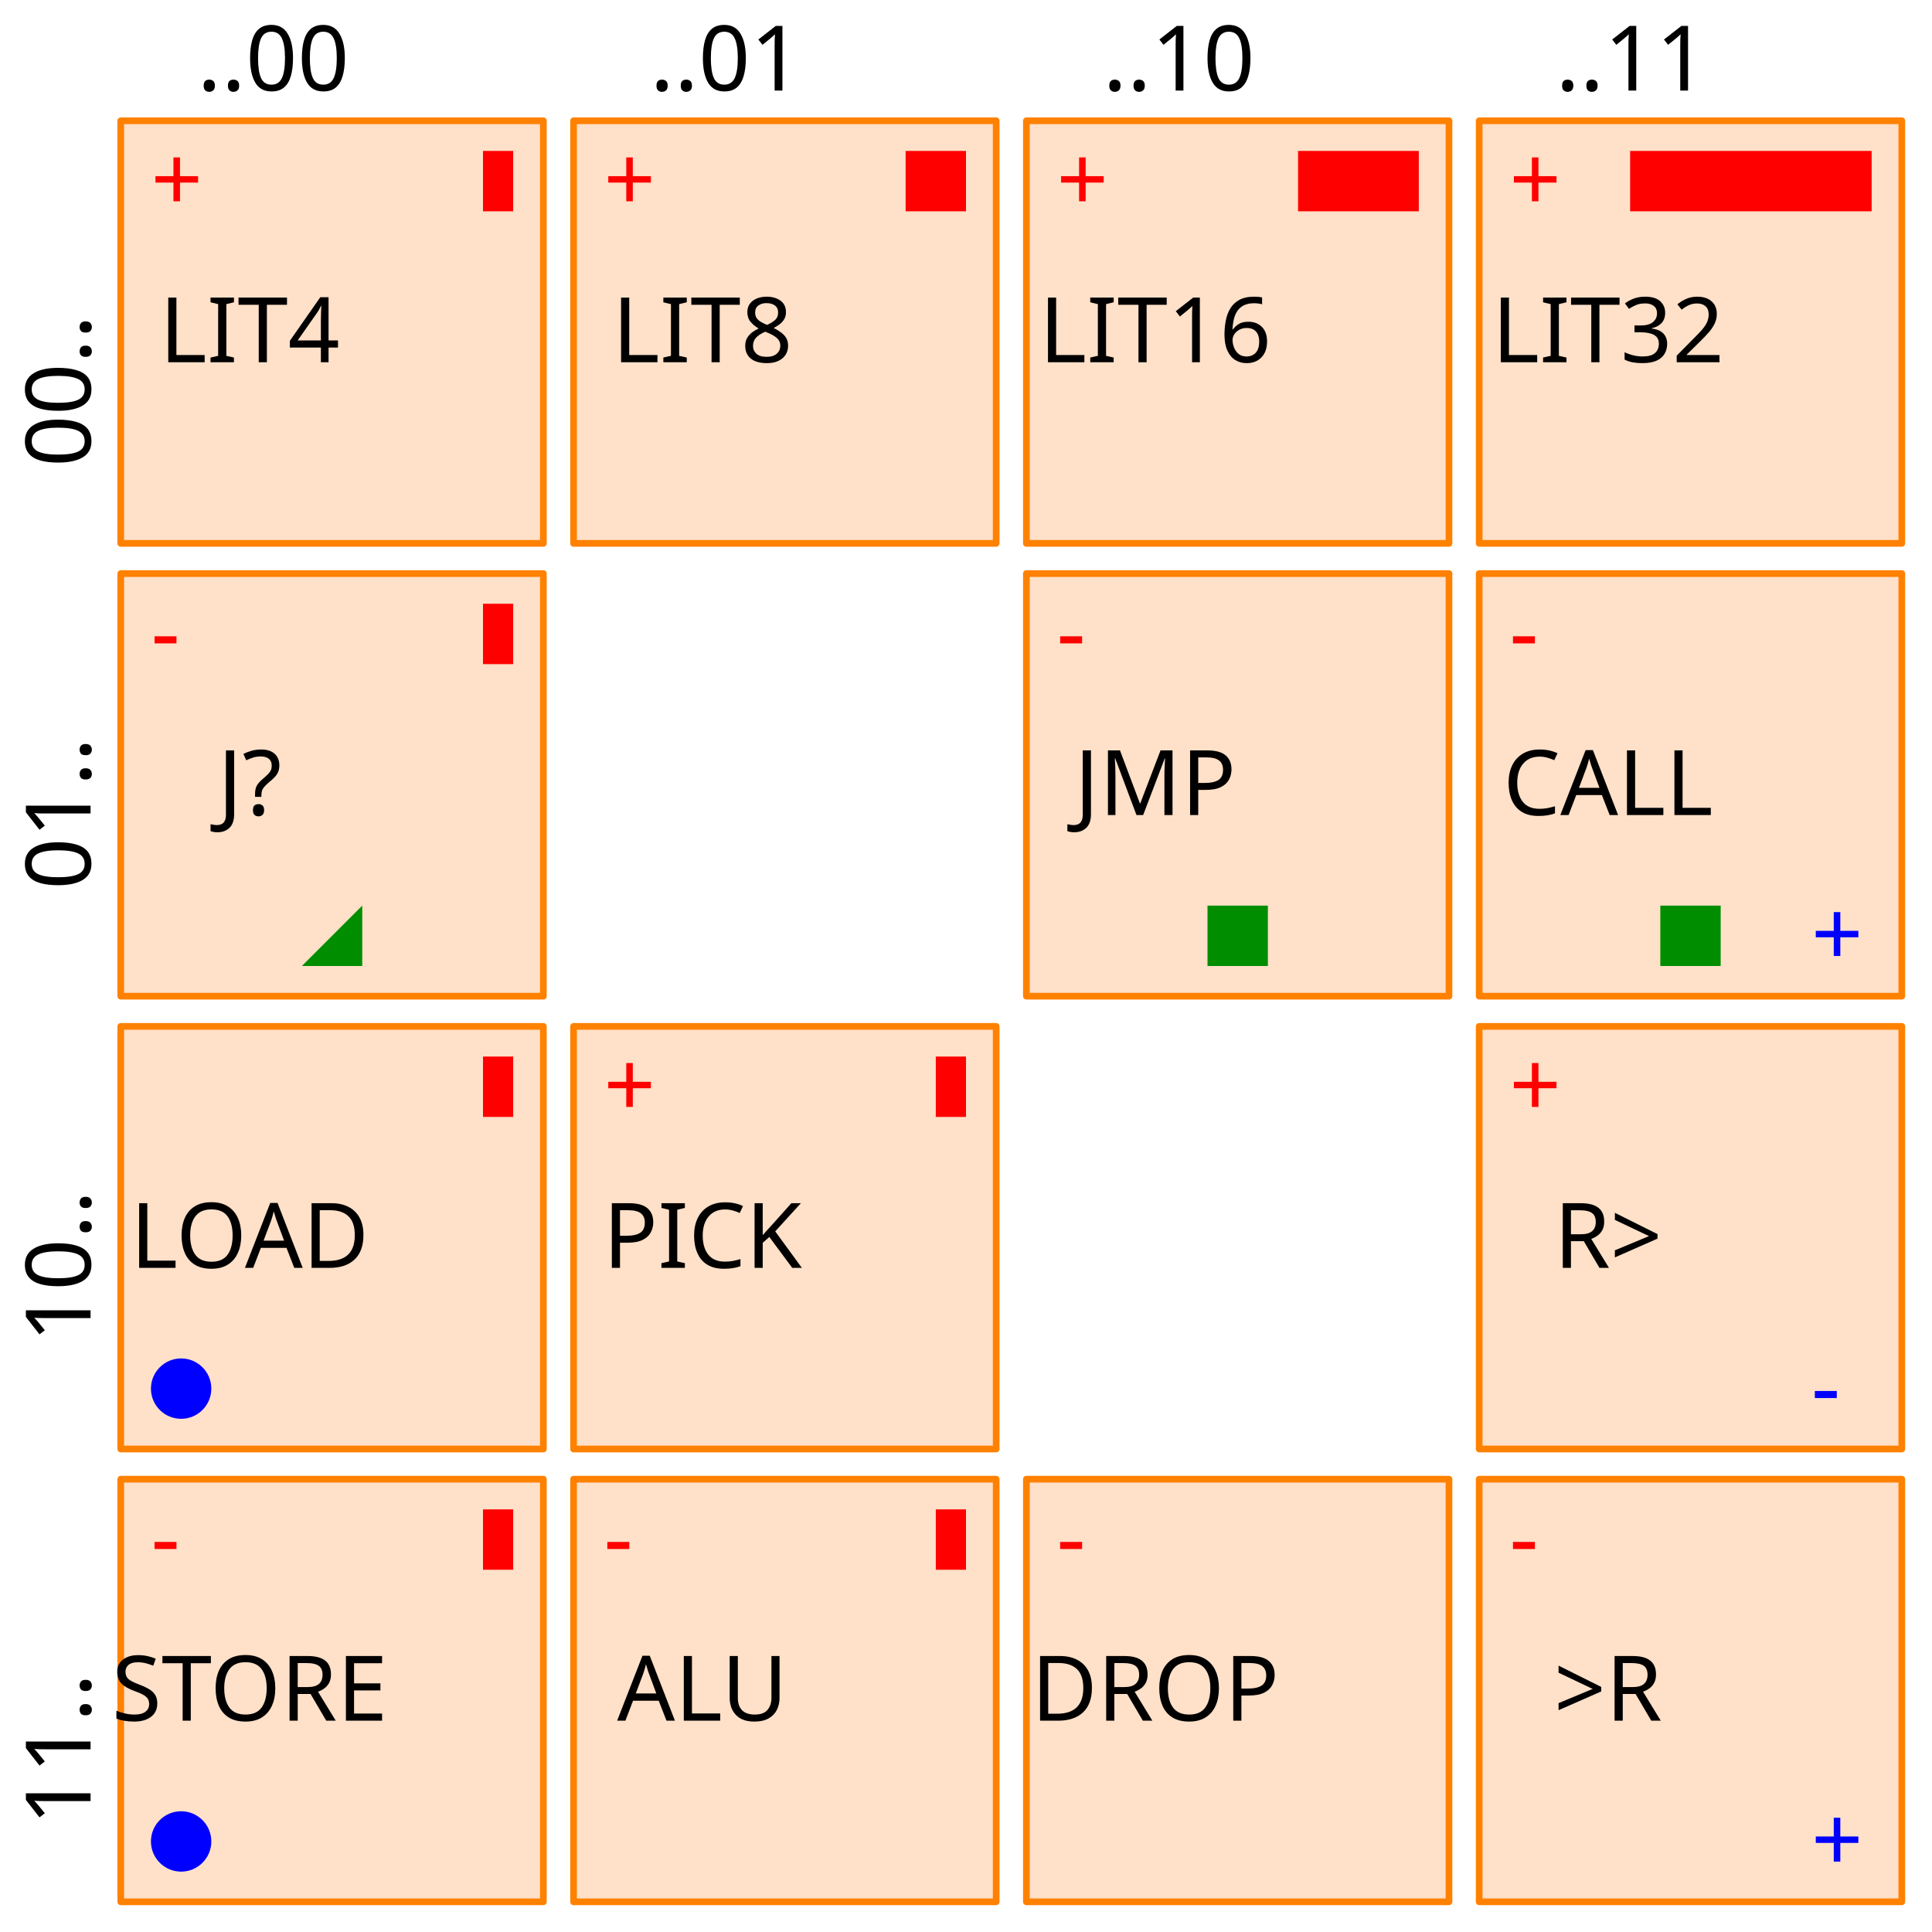
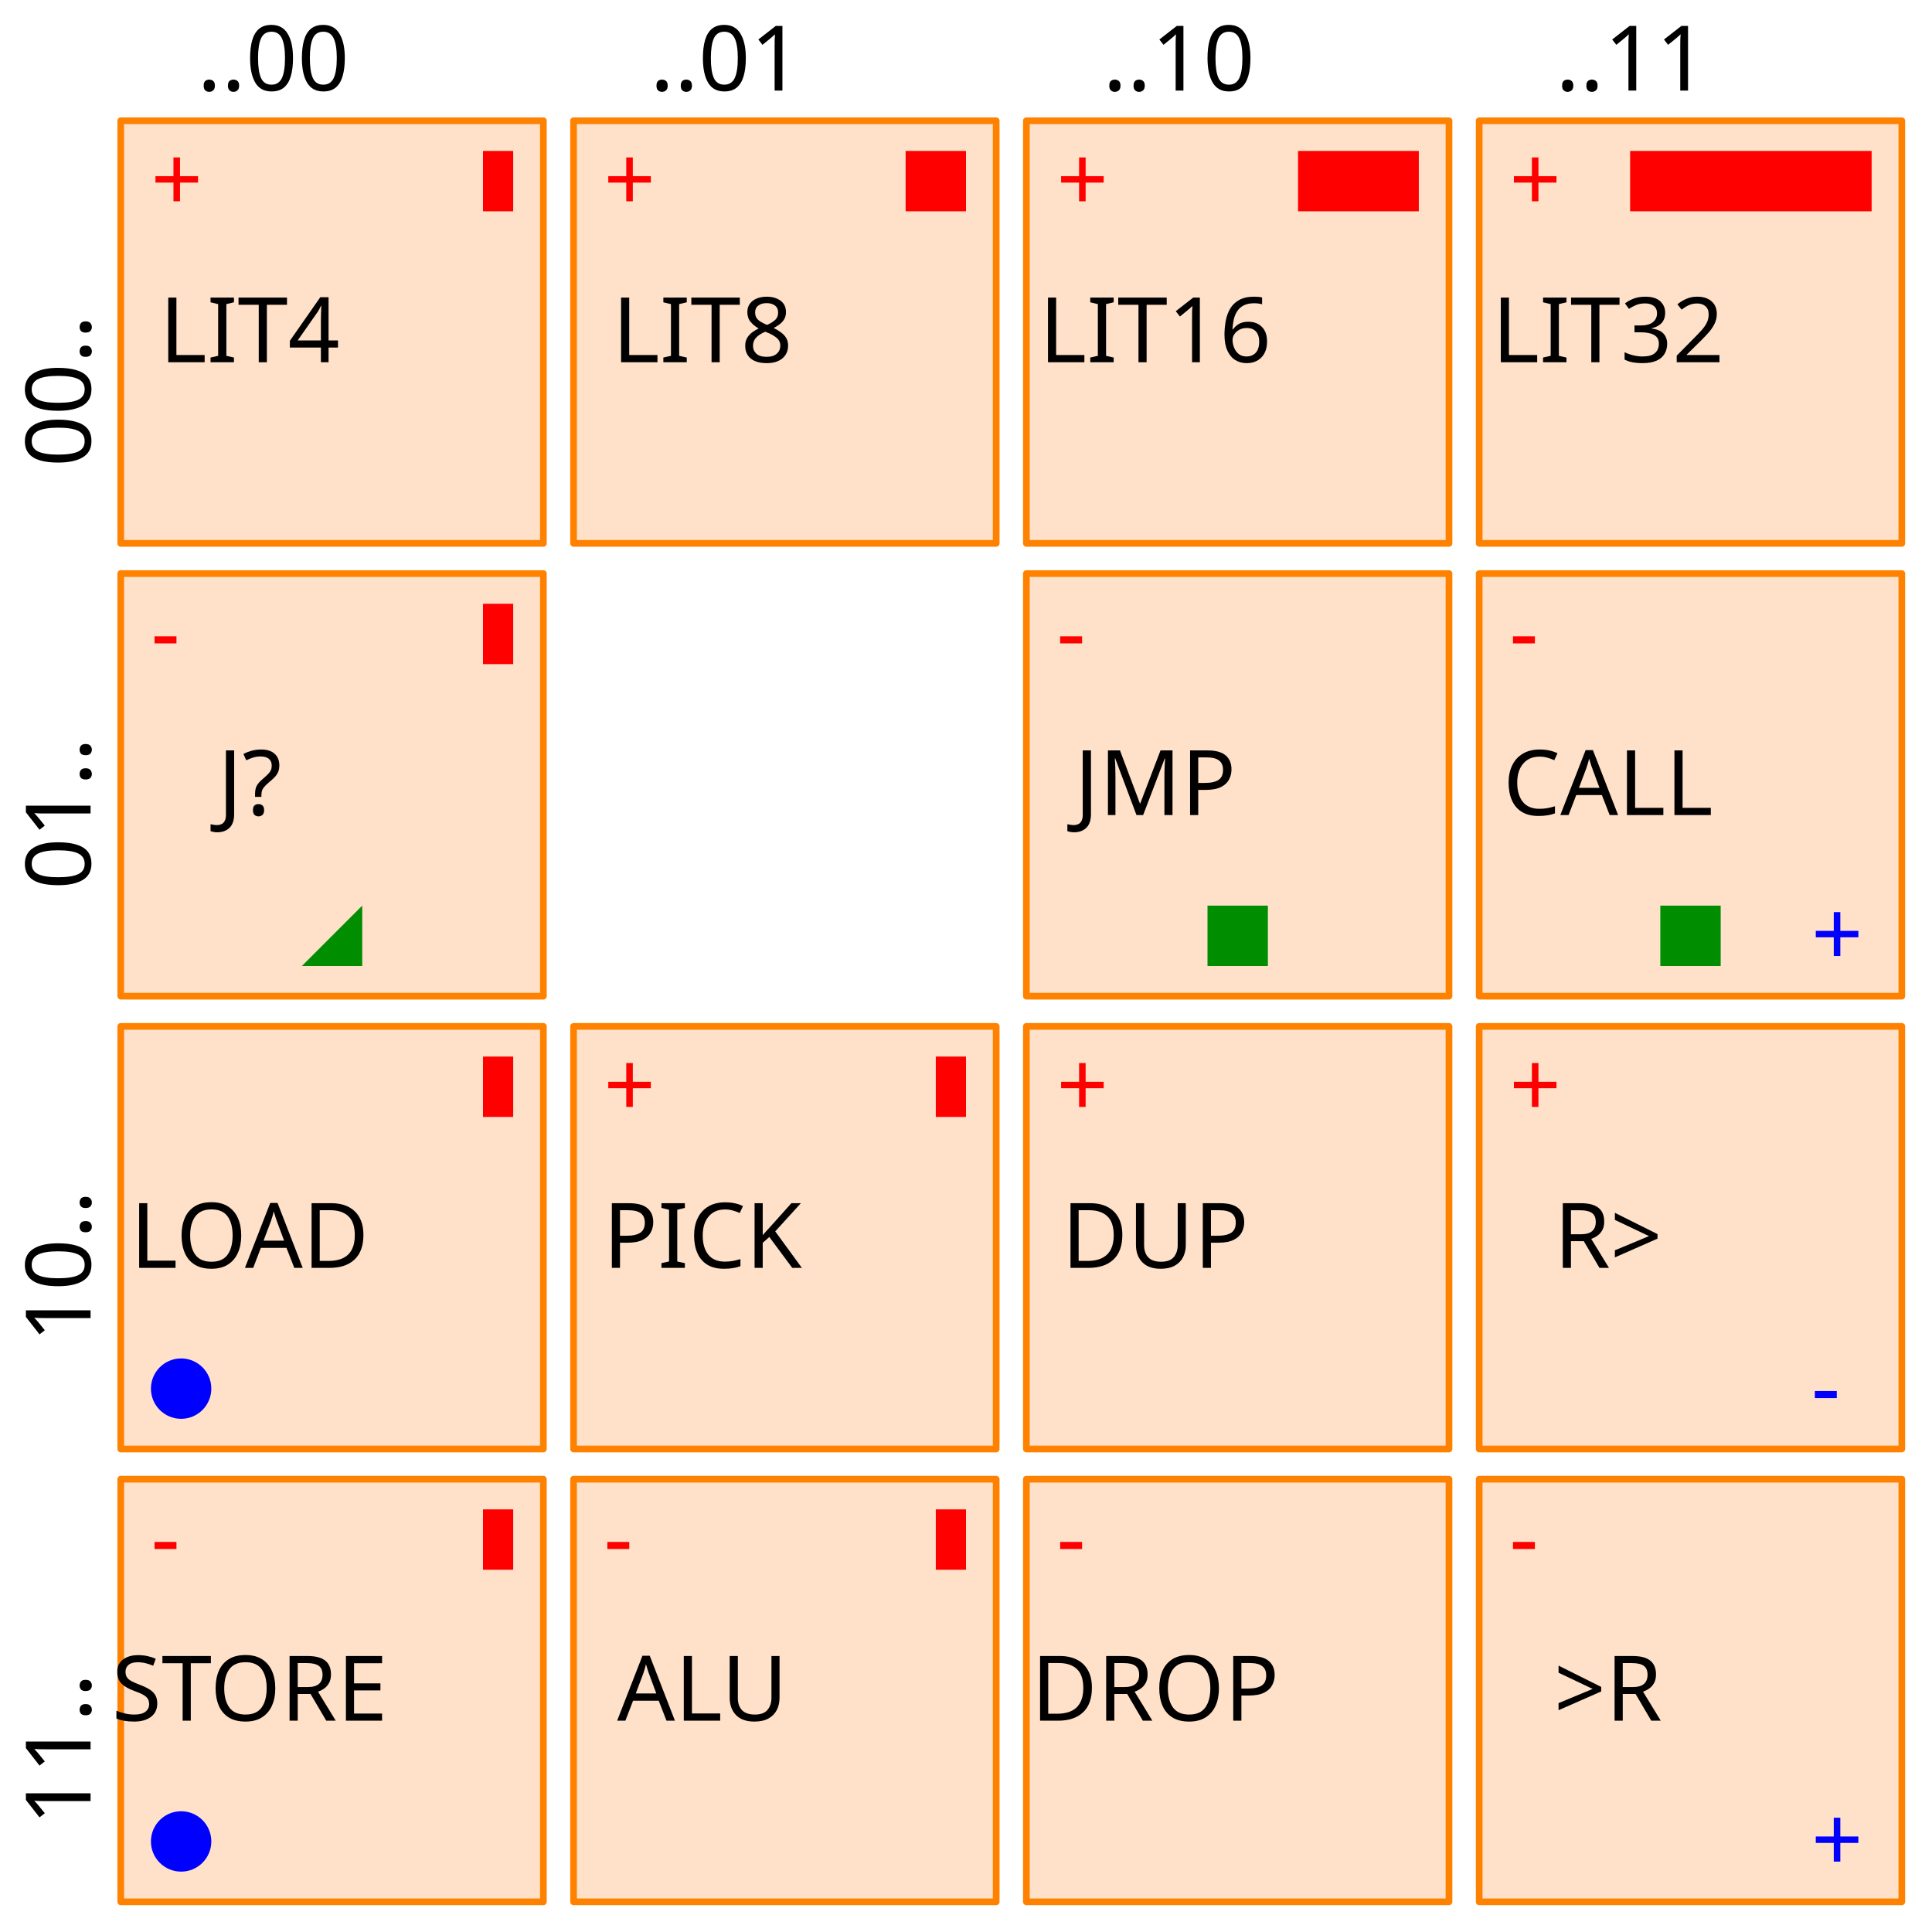
<svg xmlns="http://www.w3.org/2000/svg" width="512" height="512" id="svg2" version="1.1">
  <defs id="defs4" />
  <g id="layer1" transform="translate(0,-540.3622)">
    <g id="g4640" transform="translate(24,-104)">
      <rect y="676.362" x="8" height="112" width="112" id="rect2987-9" style="color:#000000;fill:#ff7300;fill-opacity:0.215;fill-rule:nonzero;stroke:#ff8100;stroke-width:1.772;stroke-linecap:round;stroke-linejoin:round;stroke-miterlimit:4;stroke-opacity:1;stroke-dasharray:none;stroke-dashoffset:0;marker:none;visibility:visible;display:inline;overflow:visible;enable-background:accumulate" />
      <text id="text3192-7" y="740.362" x="64" style="font-size:24px;font-style:normal;font-weight:normal;text-align:center;line-height:125%;letter-spacing:0px;word-spacing:0px;text-anchor:middle;fill:#000000;fill-opacity:1;stroke:none;font-family:Sans" xml:space="preserve">
        <tspan y="740.362" x="64" id="tspan3194-7">LIT4</tspan>
      </text>
      <rect y="684.362" x="104" height="16" width="8" id="rect2987-98-7-5-4" style="color:#000000;fill:#ff0000;fill-opacity:1;fill-rule:nonzero;stroke:none;stroke-width:1.772;marker:none;visibility:visible;display:inline;overflow:visible;enable-background:accumulate" />
      <text id="text4413-1" y="700.362" x="16" style="font-size:24px;font-style:normal;font-weight:normal;line-height:125%;letter-spacing:0px;word-spacing:0px;fill:#ff0000;fill-opacity:1;stroke:none;font-family:Sans" xml:space="preserve">
        <tspan y="700.362" x="16" id="tspan4415-3">+</tspan>
      </text>
    </g>
    <g id="g4694" transform="translate(136,-104)">
      <rect y="676.362" x="136" height="112" width="112" id="rect2987-8-2" style="color:#000000;fill:#ff7300;fill-opacity:0.215;fill-rule:nonzero;stroke:#ff8100;stroke-width:1.772;stroke-linecap:round;stroke-linejoin:round;stroke-miterlimit:4;stroke-opacity:1;stroke-dasharray:none;stroke-dashoffset:0;marker:none;visibility:visible;display:inline;overflow:visible;enable-background:accumulate" />
      <text id="text3192-7-0" y="740.362" x="192" style="font-size:24px;font-style:normal;font-weight:normal;text-align:center;line-height:125%;letter-spacing:0px;word-spacing:0px;text-anchor:middle;fill:#000000;fill-opacity:1;stroke:none;font-family:Sans" xml:space="preserve">
        <tspan y="740.362" x="192" id="tspan3194-7-6">LIT16</tspan>
      </text>
      <rect y="684.362" x="208" height="16" width="32" id="rect2987-98-7-5-5" style="color:#000000;fill:#ff0000;fill-opacity:1;fill-rule:nonzero;stroke:none;stroke-width:1.772;marker:none;visibility:visible;display:inline;overflow:visible;enable-background:accumulate" />
      <text id="text4413-30" y="700.362" x="144" style="font-size:24px;font-style:normal;font-weight:normal;line-height:125%;letter-spacing:0px;word-spacing:0px;fill:#ff0000;fill-opacity:1;stroke:none;font-family:Sans" xml:space="preserve">
        <tspan y="700.362" x="144" id="tspan4415-2">+</tspan>
      </text>
    </g>
    <g id="g4678" transform="translate(8,144)">
      <rect y="548.362" x="264" height="112" width="112" id="rect2987-5" style="color:#000000;fill:#ff7300;fill-opacity:0.215;fill-rule:nonzero;stroke:#ff8100;stroke-width:1.772;stroke-linecap:round;stroke-linejoin:round;stroke-miterlimit:4;stroke-opacity:1;stroke-dasharray:none;stroke-dashoffset:0;marker:none;visibility:visible;display:inline;overflow:visible;enable-background:accumulate" />
      <text id="text3192-0-2" y="612.362" x="320" style="font-size:24px;font-style:normal;font-weight:normal;text-align:center;line-height:125%;letter-spacing:0px;word-spacing:0px;text-anchor:middle;fill:#000000;fill-opacity:1;stroke:none;font-family:Sans" xml:space="preserve">
        <tspan y="612.362" x="320" id="tspan3194-4-4">JMP</tspan>
      </text>
      <rect y="636.362" x="312" height="16" width="16" id="rect2987-98-5" style="color:#000000;fill:#008e00;fill-opacity:1;fill-rule:nonzero;stroke:none;stroke-width:1.772;marker:none;visibility:visible;display:inline;overflow:visible;enable-background:accumulate" />
      <text id="text4413-6" y="572.362" x="272" style="font-size:24px;font-style:normal;font-weight:normal;line-height:125%;letter-spacing:0px;word-spacing:0px;fill:#ff0000;fill-opacity:1;stroke:none;font-family:Sans" xml:space="preserve">
        <tspan y="572.362" x="272" id="tspan4415-5">-</tspan>
      </text>
    </g>
    <g id="g4671" transform="translate(-120,384)">
      <rect y="548.362" x="392" height="112" width="112" id="rect2987-8-28" style="color:#000000;fill:#ff7300;fill-opacity:0.215;fill-rule:nonzero;stroke:#ff8100;stroke-width:1.772;stroke-linecap:round;stroke-linejoin:round;stroke-miterlimit:4;stroke-opacity:1;stroke-dasharray:none;stroke-dashoffset:0;marker:none;visibility:visible;display:inline;overflow:visible;enable-background:accumulate" />
      <text id="text3192-7-01-9-5-3" y="612.362" x="448" style="font-size:24px;font-style:normal;font-weight:normal;text-align:center;line-height:125%;letter-spacing:0px;word-spacing:0px;text-anchor:middle;fill:#000000;fill-opacity:1;stroke:none;font-family:Sans" xml:space="preserve">
        <tspan y="612.362" x="448" id="tspan3194-7-7-8-9-2">DROP</tspan>
      </text>
      <text id="text4413-5" y="572.362" x="400" style="font-size:24px;font-style:normal;font-weight:normal;line-height:125%;letter-spacing:0px;word-spacing:0px;fill:#ff0000;fill-opacity:1;stroke:none;font-family:Sans" xml:space="preserve">
        <tspan y="572.362" x="400" id="tspan4415-9">-</tspan>
      </text>
    </g>
    <g id="g4702" transform="translate(128,-104)">
      <rect y="676.362" x="264" height="112" width="112" id="rect2987-9-5" style="color:#000000;fill:#ff7300;fill-opacity:0.215;fill-rule:nonzero;stroke:#ff8100;stroke-width:1.772;stroke-linecap:round;stroke-linejoin:round;stroke-miterlimit:4;stroke-opacity:1;stroke-dasharray:none;stroke-dashoffset:0;marker:none;visibility:visible;display:inline;overflow:visible;enable-background:accumulate" />
      <text id="text3192-7-9" y="740.362" x="320" style="font-size:24px;font-style:normal;font-weight:normal;text-align:center;line-height:125%;letter-spacing:0px;word-spacing:0px;text-anchor:middle;fill:#000000;fill-opacity:1;stroke:none;font-family:Sans" xml:space="preserve">
        <tspan y="740.362" x="320" id="tspan3194-7-9">LIT32</tspan>
      </text>
      <rect y="684.362" x="304" height="16" width="64" id="rect2987-98-7-5-5-6" style="color:#000000;fill:#ff0000;fill-opacity:1;fill-rule:nonzero;stroke:none;stroke-width:1.772;marker:none;visibility:visible;display:inline;overflow:visible;enable-background:accumulate" />
      <text id="text4413-56" y="700.362" x="272" style="font-size:24px;font-style:normal;font-weight:normal;line-height:125%;letter-spacing:0px;word-spacing:0px;fill:#ff0000;fill-opacity:1;stroke:none;font-family:Sans" xml:space="preserve">
        <tspan y="700.362" x="272" id="tspan4415-53">+</tspan>
      </text>
    </g>
    <g id="g4710" transform="translate(16,128)">
      <rect y="804.362" x="136" height="112" width="112" id="rect2987-8-6" style="color:#000000;fill:#ff7300;fill-opacity:0.215;fill-rule:nonzero;stroke:#ff8100;stroke-width:1.772;stroke-linecap:round;stroke-linejoin:round;stroke-miterlimit:4;stroke-opacity:1;stroke-dasharray:none;stroke-dashoffset:0;marker:none;visibility:visible;display:inline;overflow:visible;enable-background:accumulate" />
      <text id="text3192-7-01-9-5-3-3-6-4" y="868.362" x="192" style="font-size:24px;font-style:normal;font-weight:normal;text-align:center;line-height:125%;letter-spacing:0px;word-spacing:0px;text-anchor:middle;fill:#000000;fill-opacity:1;stroke:none;font-family:Sans" xml:space="preserve">
        <tspan y="868.362" x="192" id="tspan3194-7-7-8-9-2-1-6-9">ALU</tspan>
      </text>
      <rect y="812.362" x="232" height="16" width="8" id="rect2987-98-7-3" style="color:#000000;fill:#ff0000;fill-opacity:1;fill-rule:nonzero;stroke:none;stroke-width:1.772;marker:none;visibility:visible;display:inline;overflow:visible;enable-background:accumulate" />
      <text id="text4413-9" y="828.362" x="144" style="font-size:24px;font-style:normal;font-weight:normal;line-height:125%;letter-spacing:0px;word-spacing:0px;fill:#ff0000;fill-opacity:1;stroke:none;font-family:Sans" xml:space="preserve">
        <tspan y="828.362" x="144" id="tspan4415-88">-</tspan>
+       </text>
+     </g>
+     <g id="g4726" transform="translate(8,-120)">
+       <rect y="932.362" x="264" height="112" width="112" id="rect2987-9-5-9" style="color:#000000;fill:#ff7300;fill-opacity:0.215;fill-rule:nonzero;stroke:#ff8100;stroke-width:1.772;stroke-linecap:round;stroke-linejoin:round;stroke-miterlimit:4;stroke-opacity:1;stroke-dasharray:none;stroke-dashoffset:0;marker:none;visibility:visible;display:inline;overflow:visible;enable-background:accumulate" />
+       <text id="text3192-7-01-9" y="996.362" x="320" style="font-size:24px;font-style:normal;font-weight:normal;text-align:center;line-height:125%;letter-spacing:0px;word-spacing:0px;text-anchor:middle;fill:#000000;fill-opacity:1;stroke:none;font-family:Sans" xml:space="preserve">
+         <tspan y="996.362" x="320" id="tspan3194-7-7-8">DUP</tspan>
+       </text>
+       <text id="text4413-7" y="956.362" x="272" style="font-size:24px;font-style:normal;font-weight:normal;line-height:125%;letter-spacing:0px;word-spacing:0px;fill:#ff0000;fill-opacity:1;stroke:none;font-family:Sans" xml:space="preserve">
+         <tspan y="956.362" x="272" id="tspan4415-13">+</tspan>
      </text>
    </g>
    <g id="g4656" transform="translate(-240,-120)">
      <rect y="932.362" x="392" height="112" width="112" id="rect2987-8-2-7-3" style="color:#000000;fill:#ff7300;fill-opacity:0.215;fill-rule:nonzero;stroke:#ff8100;stroke-width:1.772;stroke-linecap:round;stroke-linejoin:round;stroke-miterlimit:4;stroke-opacity:1;stroke-dasharray:none;stroke-dashoffset:0;marker:none;visibility:visible;display:inline;overflow:visible;enable-background:accumulate" />
      <text id="text3192-7-01-9-5" y="996.362" x="448" style="font-size:24px;font-style:normal;font-weight:normal;text-align:center;line-height:125%;letter-spacing:0px;word-spacing:0px;text-anchor:middle;fill:#000000;fill-opacity:1;stroke:none;font-family:Sans" xml:space="preserve">
        <tspan y="996.362" x="448" id="tspan3194-7-7-8-9">PICK</tspan>
      </text>
      <text id="text4413-29" y="956.362" x="400" style="font-size:24px;font-style:normal;font-weight:normal;line-height:125%;letter-spacing:0px;word-spacing:0px;fill:#ff0000;fill-opacity:1;stroke:none;font-family:Sans" xml:space="preserve">
        <tspan y="956.362" x="400" id="tspan4415-29">+</tspan>
      </text>
    </g>
    <g id="g4733" transform="translate(256,-120)">
      <rect y="932.362" x="136" height="112" width="112" id="rect2987-8-2-3" style="color:#000000;fill:#ff7300;fill-opacity:0.215;fill-rule:nonzero;stroke:#ff8100;stroke-width:1.772;stroke-linecap:round;stroke-linejoin:round;stroke-miterlimit:4;stroke-opacity:1;stroke-dasharray:none;stroke-dashoffset:0;marker:none;visibility:visible;display:inline;overflow:visible;enable-background:accumulate" />
      <text id="text3192-7-01-7" y="996.362" x="192" style="font-size:24px;font-style:normal;font-weight:normal;text-align:center;line-height:125%;letter-spacing:0px;word-spacing:0px;text-anchor:middle;fill:#000000;fill-opacity:1;stroke:none;font-family:Sans" xml:space="preserve">
        <tspan y="996.362" x="192" id="tspan3194-7-7-7">R&gt;</tspan>
      </text>
      <text id="text4413-95" y="956.362" x="144" style="font-size:24px;font-style:normal;font-weight:normal;line-height:125%;letter-spacing:0px;word-spacing:0px;fill:#ff0000;fill-opacity:1;stroke:none;font-family:Sans" xml:space="preserve">
        <tspan y="956.362" x="144" id="tspan4415-94">+</tspan>
      </text>
      <text id="text4413-30-5" y="1036.362" x="224" style="font-size:24px;font-style:normal;font-weight:normal;line-height:125%;letter-spacing:0px;word-spacing:0px;fill:#0000ff;fill-opacity:1;stroke:none;font-family:Sans" xml:space="preserve">
        <tspan y="1036.362" x="224" id="tspan4415-2-0">-</tspan>
      </text>
    </g>
    <g id="g4625" transform="translate(384,-2.6171874e-6)">
      <rect y="932.362" x="8" height="112" width="112" id="rect2987-9-4" style="color:#000000;fill:#ff7300;fill-opacity:0.215;fill-rule:nonzero;stroke:#ff8100;stroke-width:1.772;stroke-linecap:round;stroke-linejoin:round;stroke-miterlimit:4;stroke-opacity:1;stroke-dasharray:none;stroke-dashoffset:0;marker:none;visibility:visible;display:inline;overflow:visible;enable-background:accumulate" />
      <text id="text3192-7-01" y="996.362" x="64" style="font-size:24px;font-style:normal;font-weight:normal;text-align:center;line-height:125%;letter-spacing:0px;word-spacing:0px;text-anchor:middle;fill:#000000;fill-opacity:1;stroke:none;font-family:Sans" xml:space="preserve">
        <tspan y="996.362" x="64" id="tspan3194-7-7">&gt;R</tspan>
      </text>
      <text id="text4413-0" y="956.362" x="16" style="font-size:24px;font-style:normal;font-weight:normal;line-height:125%;letter-spacing:0px;word-spacing:0px;fill:#ff0000;fill-opacity:1;stroke:none;font-family:Sans" xml:space="preserve">
        <tspan y="956.362" x="16" id="tspan4415-6">-</tspan>
      </text>
      <text id="text4413-30-5-5" y="1036.362" x="96" style="font-size:24px;font-style:normal;font-weight:normal;line-height:125%;letter-spacing:0px;word-spacing:0px;fill:#0000ff;fill-opacity:1;stroke:none;font-family:Sans" xml:space="preserve">
        <tspan y="1036.362" x="96" id="tspan4415-2-0-9">+</tspan>
      </text>
    </g>
    <g id="g4802" transform="translate(-104,16)">
      <rect y="676.362" x="136" height="112" width="112" id="rect2987-8" style="color:#000000;fill:#ff7300;fill-opacity:0.215;fill-rule:nonzero;stroke:#ff8100;stroke-width:1.772;stroke-linecap:round;stroke-linejoin:round;stroke-miterlimit:4;stroke-opacity:1;stroke-dasharray:none;stroke-dashoffset:0;marker:none;visibility:visible;display:inline;overflow:visible;enable-background:accumulate" />
      <text id="text3192-0" y="740.362" x="192" style="font-size:24px;font-style:normal;font-weight:normal;text-align:center;line-height:125%;letter-spacing:0px;word-spacing:0px;text-anchor:middle;fill:#000000;fill-opacity:1;stroke:none;font-family:Sans" xml:space="preserve">
        <tspan y="740.362" x="192" id="tspan3194-4">J?</tspan>
      </text>
      <path style="color:#000000;fill:#008e00;fill-opacity:1;fill-rule:nonzero;stroke:none;stroke-width:1.772;marker:none;visibility:visible;display:inline;overflow:visible;enable-background:accumulate" d="m 200,764.362 0,16 -16,0 z" id="rect2987-98-6" />
      <text id="text4413-3" y="700.362" x="144" style="font-size:24px;font-style:normal;font-weight:normal;line-height:125%;letter-spacing:0px;word-spacing:0px;fill:#ff0000;fill-opacity:1;stroke:none;font-family:Sans" xml:space="preserve">
        <tspan y="700.362" x="144" id="tspan4415-1">-</tspan>
      </text>
      <rect style="color:#000000;fill:#ff0000;fill-opacity:1;fill-rule:nonzero;stroke:none;stroke-width:1.772;marker:none;visibility:visible;display:inline;overflow:visible;enable-background:accumulate" id="rect2987-98-7-5-4-6" width="8" height="16" x="232" y="684.362" />
    </g>
    <g id="g4838" transform="translate(0,16)">
      <rect y="676.362" x="392" height="112" width="112" id="rect2987-5-3" style="color:#000000;fill:#ff7300;fill-opacity:0.215;fill-rule:nonzero;stroke:#ff8100;stroke-width:1.772;stroke-linecap:round;stroke-linejoin:round;stroke-miterlimit:4;stroke-opacity:1;stroke-dasharray:none;stroke-dashoffset:0;marker:none;visibility:visible;display:inline;overflow:visible;enable-background:accumulate" />
      <text id="text3192-0-2-8" y="740.362" x="448" style="font-size:24px;font-style:normal;font-weight:normal;text-align:center;line-height:125%;letter-spacing:0px;word-spacing:0px;text-anchor:middle;fill:#000000;fill-opacity:1;stroke:none;font-family:Sans" xml:space="preserve">
        <tspan y="740.362" x="448" id="tspan3194-4-4-7">CALL</tspan>
      </text>
      <rect y="764.362" x="440" height="16" width="16" id="rect2987-98-5-1" style="color:#000000;fill:#008e00;fill-opacity:1;fill-rule:nonzero;stroke:none;stroke-width:1.772;marker:none;visibility:visible;display:inline;overflow:visible;enable-background:accumulate" />
      <text id="text4413-6-3" y="700.362" x="400" style="font-size:24px;font-style:normal;font-weight:normal;line-height:125%;letter-spacing:0px;word-spacing:0px;fill:#ff0000;fill-opacity:1;stroke:none;font-family:Sans" xml:space="preserve">
        <tspan y="700.362" x="400" id="tspan4415-5-0">-</tspan>
      </text>
      <text xml:space="preserve" style="font-size:24px;font-style:normal;font-weight:normal;line-height:125%;letter-spacing:0px;word-spacing:0px;fill:#0000ff;fill-opacity:1;stroke:none;font-family:Sans" x="480" y="780.362" id="text4413-30-5-5-2">
        <tspan id="tspan4415-2-0-9-0" x="480" y="780.362">+</tspan>
      </text>
    </g>
    <text id="text3192-7-6" y="564.362" x="88" style="font-size:24px;font-style:normal;font-weight:normal;text-align:center;line-height:125%;letter-spacing:0px;word-spacing:0px;text-anchor:middle;fill:#000000;fill-opacity:1;stroke:none;font-family:Sans" xml:space="preserve">
      <tspan y="564.362" x="88" id="tspan3194-7-67">..00</tspan>
    </text>
    <text id="text3192-7-6-2" y="564.362" x="208" style="font-size:24px;font-style:normal;font-weight:normal;text-align:center;line-height:125%;letter-spacing:0px;word-spacing:0px;text-anchor:middle;fill:#000000;fill-opacity:1;stroke:none;font-family:Sans" xml:space="preserve">
      <tspan y="564.362" x="208" id="tspan3194-7-67-8">..01</tspan>
    </text>
    <text id="text3192-7-6-4" y="564.362" x="328" style="font-size:24px;font-style:normal;font-weight:normal;text-align:center;line-height:125%;letter-spacing:0px;word-spacing:0px;text-anchor:middle;fill:#000000;fill-opacity:1;stroke:none;font-family:Sans" xml:space="preserve">
      <tspan y="564.362" x="328" id="tspan3194-7-67-3">..10</tspan>
    </text>
    <text id="text3192-7-6-3" y="564.362" x="448" style="font-size:24px;font-style:normal;font-weight:normal;text-align:center;line-height:125%;letter-spacing:0px;word-spacing:0px;text-anchor:middle;fill:#000000;fill-opacity:1;stroke:none;font-family:Sans" xml:space="preserve">
      <tspan y="564.362" x="448" id="tspan3194-7-67-5">..11</tspan>
    </text>
    <text id="text3192-7-6-0" y="24" x="-628.362" style="font-size:24px;font-style:normal;font-weight:normal;text-align:center;line-height:125%;letter-spacing:0px;word-spacing:0px;text-anchor:middle;fill:#000000;fill-opacity:1;stroke:none;font-family:Sans" xml:space="preserve" transform="matrix(0,-1,1,0,0,0)">
      <tspan y="24" x="-628.362" id="tspan3194-7-67-2">00..</tspan>
    </text>
    <text id="text3192-7-6-0-9" y="24" x="-740.362" style="font-size:24px;font-style:normal;font-weight:normal;text-align:center;line-height:125%;letter-spacing:0px;word-spacing:0px;text-anchor:middle;fill:#000000;fill-opacity:1;stroke:none;font-family:Sans" xml:space="preserve" transform="matrix(0,-1,1,0,0,0)">
      <tspan y="24" x="-740.362" id="tspan3194-7-67-2-3">01..</tspan>
    </text>
    <text id="text3192-7-6-0-5" y="24" x="-860.362" style="font-size:24px;font-style:normal;font-weight:normal;text-align:center;line-height:125%;letter-spacing:0px;word-spacing:0px;text-anchor:middle;fill:#000000;fill-opacity:1;stroke:none;font-family:Sans" xml:space="preserve" transform="matrix(0,-1,1,0,0,0)">
      <tspan y="24" x="-860.362" id="tspan3194-7-67-2-8">10..</tspan>
    </text>
    <text id="text3192-7-6-0-7" y="24" x="-988.362" style="font-size:24px;font-style:normal;font-weight:normal;text-align:center;line-height:125%;letter-spacing:0px;word-spacing:0px;text-anchor:middle;fill:#000000;fill-opacity:1;stroke:none;font-family:Sans" xml:space="preserve" transform="matrix(0,-1,1,0,0,0)">
      <tspan y="24" x="-988.362" id="tspan3194-7-67-2-6">11..</tspan>
    </text>
    <g id="g4694-5" transform="translate(16,-104)">
      <rect y="676.362" x="136" height="112" width="112" id="rect2987-8-2-7" style="color:#000000;fill:#ff7300;fill-opacity:0.215;fill-rule:nonzero;stroke:#ff8100;stroke-width:1.772;stroke-linecap:round;stroke-linejoin:round;stroke-miterlimit:4;stroke-opacity:1;stroke-dasharray:none;stroke-dashoffset:0;marker:none;visibility:visible;display:inline;overflow:visible;enable-background:accumulate" />
      <text id="text3192-7-0-1" y="740.362" x="192" style="font-size:24px;font-style:normal;font-weight:normal;text-align:center;line-height:125%;letter-spacing:0px;word-spacing:0px;text-anchor:middle;fill:#000000;fill-opacity:1;stroke:none;font-family:Sans" xml:space="preserve">
        <tspan y="740.362" x="192" id="tspan3194-7-6-4">LIT8</tspan>
      </text>
      <rect y="684.362" x="224" height="16" width="16" id="rect2987-98-7-5-5-64" style="color:#000000;fill:#ff0000;fill-opacity:1;fill-rule:nonzero;stroke:none;stroke-width:1.772;marker:none;visibility:visible;display:inline;overflow:visible;enable-background:accumulate" />
      <text id="text4413-30-2" y="700.362" x="144" style="font-size:24px;font-style:normal;font-weight:normal;line-height:125%;letter-spacing:0px;word-spacing:0px;fill:#ff0000;fill-opacity:1;stroke:none;font-family:Sans" xml:space="preserve">
        <tspan y="700.362" x="144" id="tspan4415-2-5">+</tspan>
      </text>
    </g>
    <g id="g5086" transform="translate(-104,136)">
      <rect y="676.362" x="136" height="112" width="112" id="rect2987-5-4" style="color:#000000;fill:#ff7300;fill-opacity:0.215;fill-rule:nonzero;stroke:#ff8100;stroke-width:1.772;stroke-linecap:round;stroke-linejoin:round;stroke-miterlimit:4;stroke-opacity:1;stroke-dasharray:none;stroke-dashoffset:0;marker:none;visibility:visible;display:inline;overflow:visible;enable-background:accumulate" />
      <text id="text3192-7-01-9-5-3-3" y="740.362" x="192" style="font-size:24px;font-style:normal;font-weight:normal;text-align:center;line-height:125%;letter-spacing:0px;word-spacing:0px;text-anchor:middle;fill:#000000;fill-opacity:1;stroke:none;font-family:Sans" xml:space="preserve">
        <tspan y="740.362" x="192" id="tspan3194-7-7-8-9-2-1">LOAD</tspan>
      </text>
      <path transform="translate(-128,492.3622)" d="m 288,280 c 0,4.418 -3.582,8 -8,8 -4.418,0 -8,-3.582 -8,-8 0,-4.418 3.582,-8 8,-8 4.418,0 8,3.582 8,8 z" id="path4350" style="color:#000000;fill:#0000ff;fill-opacity:1;fill-rule:nonzero;stroke:none;stroke-width:1.772;marker:none;visibility:visible;display:inline;overflow:visible;enable-background:accumulate" />
      <rect y="684.362" x="232" height="16" width="8" id="rect2987-98-7-5-4-6-7" style="color:#000000;fill:#ff0000;fill-opacity:1;fill-rule:nonzero;stroke:none;stroke-width:1.772;marker:none;visibility:visible;display:inline;overflow:visible;enable-background:accumulate" />
    </g>
    <g id="g5119" transform="translate(-104,-2.6171874e-6)">
      <rect y="932.362" x="136" height="112" width="112" id="rect2987-8-28-9" style="color:#000000;fill:#ff7300;fill-opacity:0.215;fill-rule:nonzero;stroke:#ff8100;stroke-width:1.772;stroke-linecap:round;stroke-linejoin:round;stroke-miterlimit:4;stroke-opacity:1;stroke-dasharray:none;stroke-dashoffset:0;marker:none;visibility:visible;display:inline;overflow:visible;enable-background:accumulate" />
      <text id="text3192-7-01-9-5-3-3-0" y="996.362" x="192" style="font-size:24px;font-style:normal;font-weight:normal;text-align:center;line-height:125%;letter-spacing:0px;word-spacing:0px;text-anchor:middle;fill:#000000;fill-opacity:1;stroke:none;font-family:Sans" xml:space="preserve">
        <tspan y="996.362" x="192" id="tspan3194-7-7-8-9-2-1-0">STORE</tspan>
      </text>
      <path d="m 288,280 c 0,4.418 -3.582,8 -8,8 -4.418,0 -8,-3.582 -8,-8 0,-4.418 3.582,-8 8,-8 4.418,0 8,3.582 8,8 z" id="path4350-3" style="color:#000000;fill:#0000ff;fill-opacity:1;fill-rule:nonzero;stroke:none;stroke-width:1.772;marker:none;visibility:visible;display:inline;overflow:visible;enable-background:accumulate" transform="translate(-128,748.3622)" />
      <text id="text4413-8" y="956.362" x="144" style="font-size:24px;font-style:normal;font-weight:normal;line-height:125%;letter-spacing:0px;word-spacing:0px;fill:#ff0000;fill-opacity:1;stroke:none;font-family:Sans" xml:space="preserve">
        <tspan y="956.362" x="144" id="tspan4415-8">-</tspan>
      </text>
      <rect style="color:#000000;fill:#ff0000;fill-opacity:1;fill-rule:nonzero;stroke:none;stroke-width:1.772;marker:none;visibility:visible;display:inline;overflow:visible;enable-background:accumulate" id="rect2987-98-7-5-4-6-7-7" width="8" height="16" x="232" y="940.362" />
    </g>
    <rect y="820.362" x="248" height="16" width="8" id="rect2987-98-7-5-4-6-7-73" style="color:#000000;fill:#ff0000;fill-opacity:1;fill-rule:nonzero;stroke:none;stroke-width:1.772;marker:none;visibility:visible;display:inline;overflow:visible;enable-background:accumulate" />
  </g>
</svg>
